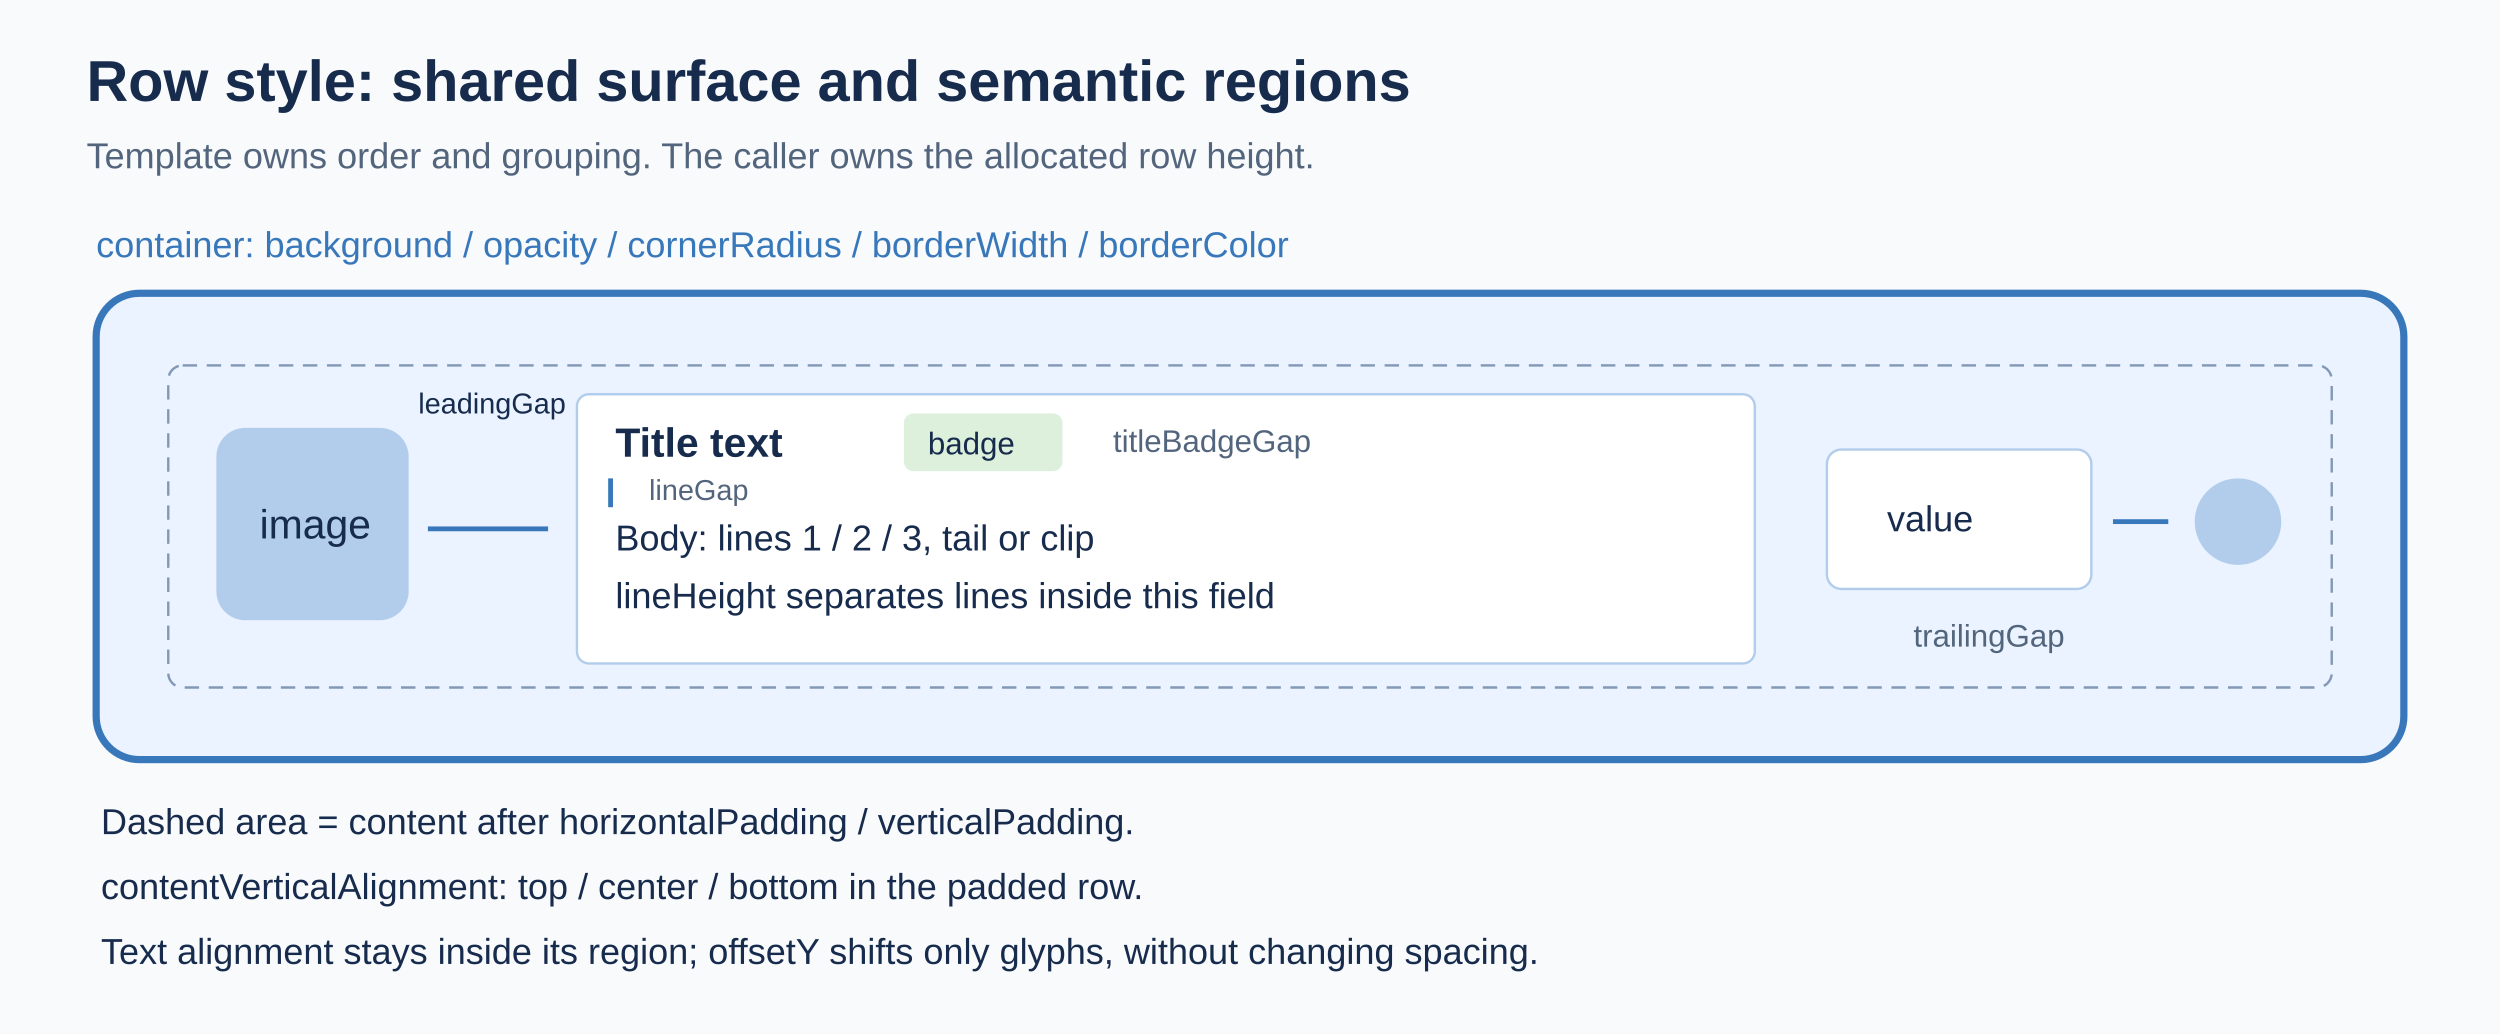
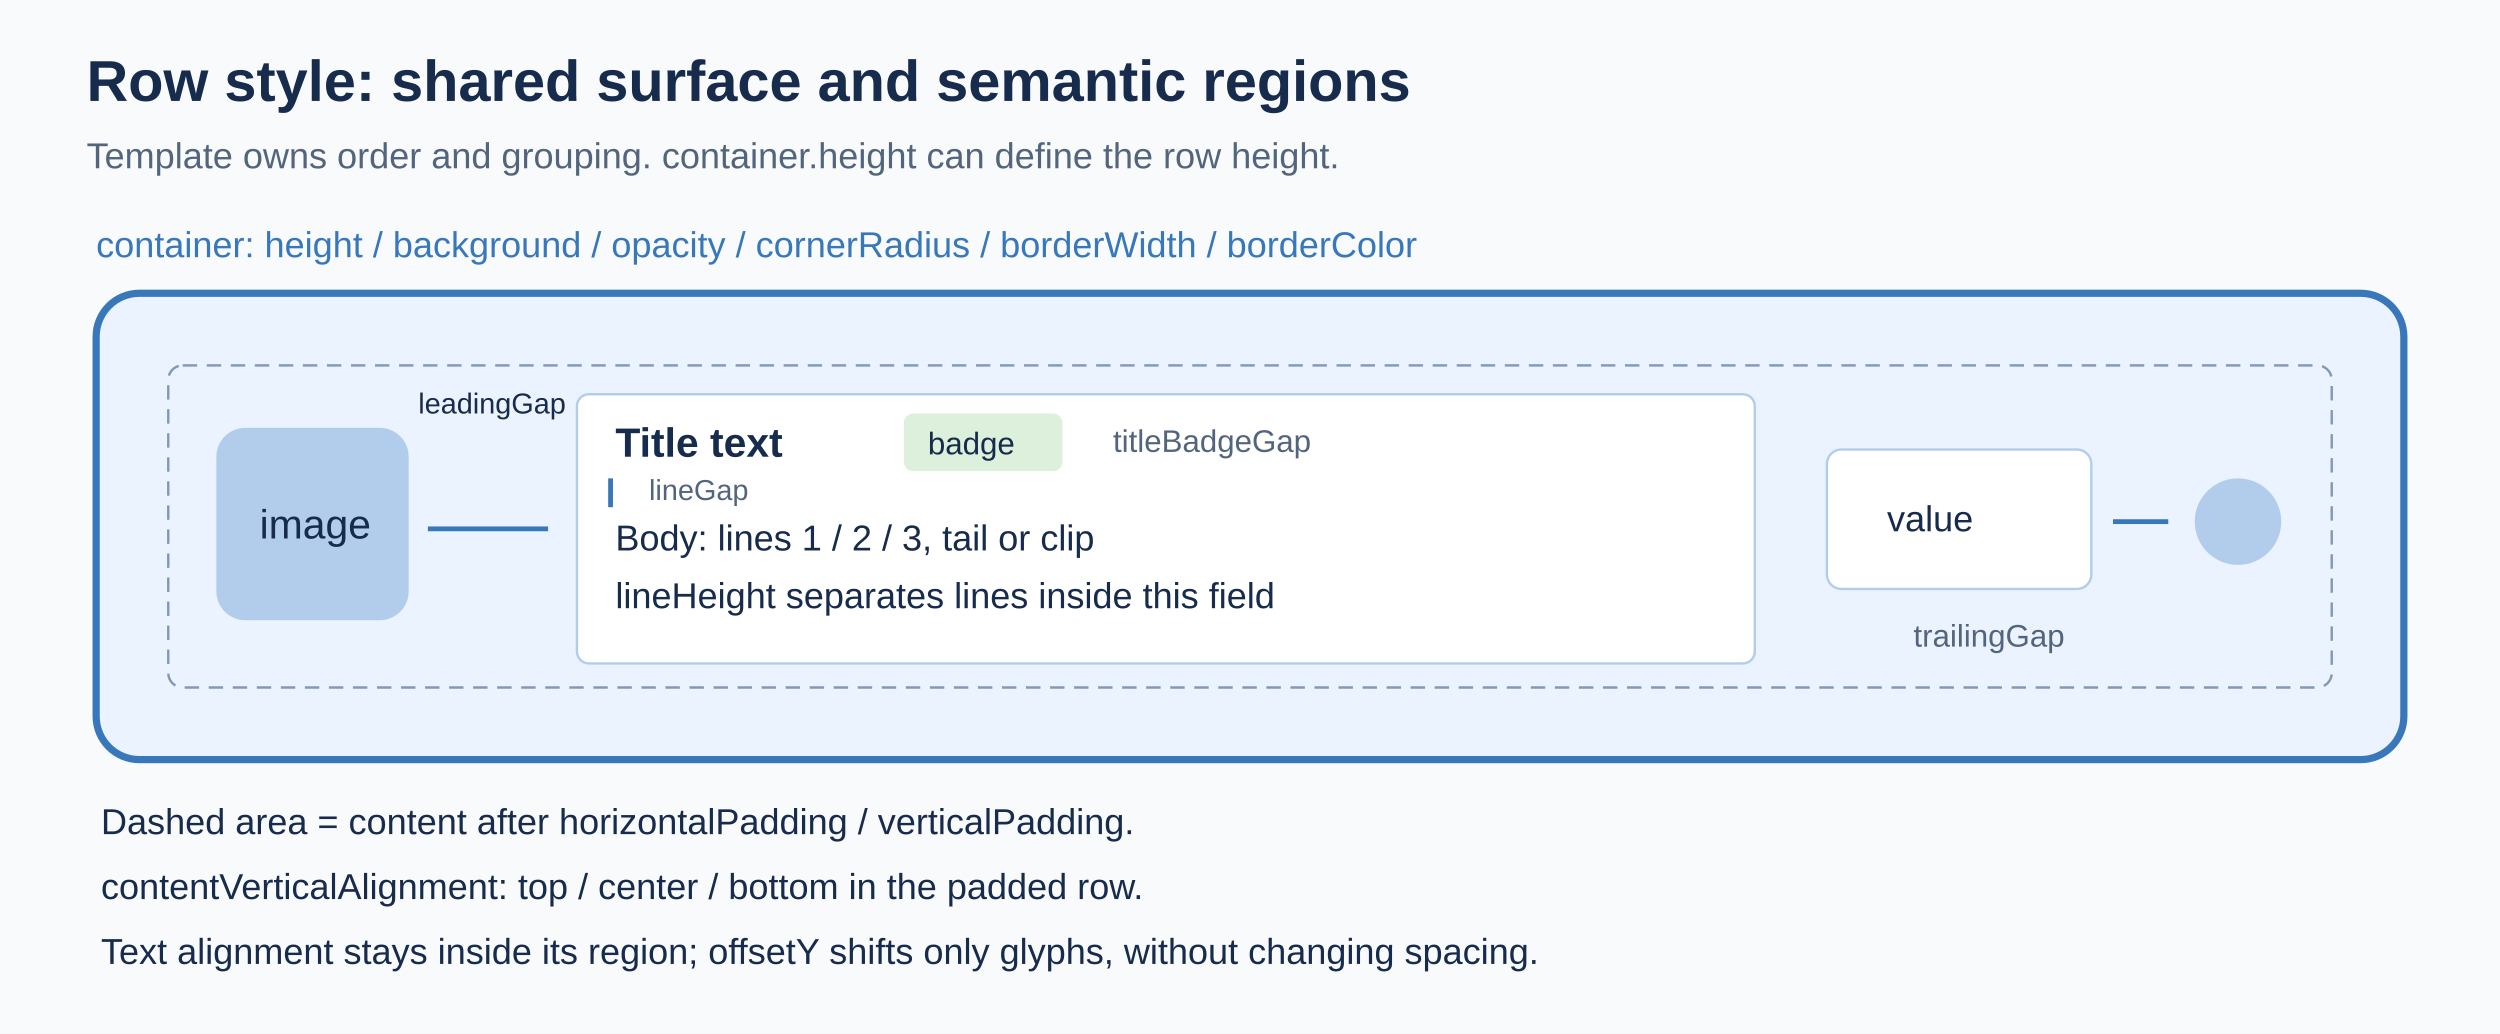
<svg xmlns="http://www.w3.org/2000/svg" width="1040" height="430" viewBox="0 0 1040 430">
  <rect width="1040" height="430" fill="#f8fafc" />
  <g font-family="Arial, sans-serif" fill="#172b4d">
    <text x="36" y="42" font-size="24" font-weight="700">Row style: shared surface and semantic regions</text>
-     <text x="36" y="70" font-size="15" fill="#53657d">Template owns order and grouping. The caller owns the allocated row height.</text>
+     <text x="36" y="70" font-size="15" fill="#53657d">Template owns order and grouping. container.height can define the row height.</text>
    <rect x="40" y="122" width="960" height="194" rx="18" fill="#eaf3ff" stroke="#3878ba" stroke-width="3" />
    <rect x="70" y="152" width="900" height="134" rx="6" fill="none" stroke="#8298b5" stroke-dasharray="6 4" />
    <rect x="90" y="178" width="80" height="80" rx="12" fill="#b2cdeb" />
    <text x="108" y="224" font-size="17">image</text>
    <path d="M178 220H228" stroke="#3878ba" stroke-width="2" />
    <text x="174" y="172" font-size="12">leadingGap</text>
    <rect x="240" y="164" width="490" height="112" rx="5" fill="#fff" stroke="#b2cdeb" />
    <text x="256" y="190" font-size="17" font-weight="700">Title text</text>
    <rect x="376" y="172" width="66" height="24" rx="4" fill="#dcf0db" />
    <text x="386" y="189" font-size="13">badge</text>
    <text x="463" y="188" font-size="13" fill="#53657d">titleBadgeGap</text>
    <path d="M254 199V211" stroke="#3878ba" stroke-width="2" />
    <text x="270" y="208" font-size="12" fill="#53657d">lineGap</text>
    <text x="256" y="229" font-size="15">Body: lines 1 / 2 / 3, tail or clip</text>
    <text x="256" y="253" font-size="15">lineHeight separates lines inside this field</text>
    <rect x="760" y="187" width="110" height="58" rx="6" fill="#fff" stroke="#b2cdeb" />
    <text x="785" y="221" font-size="15">value</text>
    <path d="M879 217H902" stroke="#3878ba" stroke-width="2" />
    <circle cx="931" cy="217" r="18" fill="#b2cdeb" />
    <text x="796" y="269" font-size="13" fill="#53657d">trailingGap</text>
-     <text x="40" y="107" font-size="15" fill="#3878ba">container: background / opacity / cornerRadius / borderWidth / borderColor</text>
+     <text x="40" y="107" font-size="15" fill="#3878ba">container: height / background / opacity / cornerRadius / borderWidth / borderColor</text>
    <text x="42" y="347" font-size="15">Dashed area = content after horizontalPadding / verticalPadding.</text>
    <text x="42" y="374" font-size="15">contentVerticalAlignment: top / center / bottom in the padded row.</text>
    <text x="42" y="401" font-size="15">Text alignment stays inside its region; offsetY shifts only glyphs, without changing spacing.</text>
  </g>
</svg>
